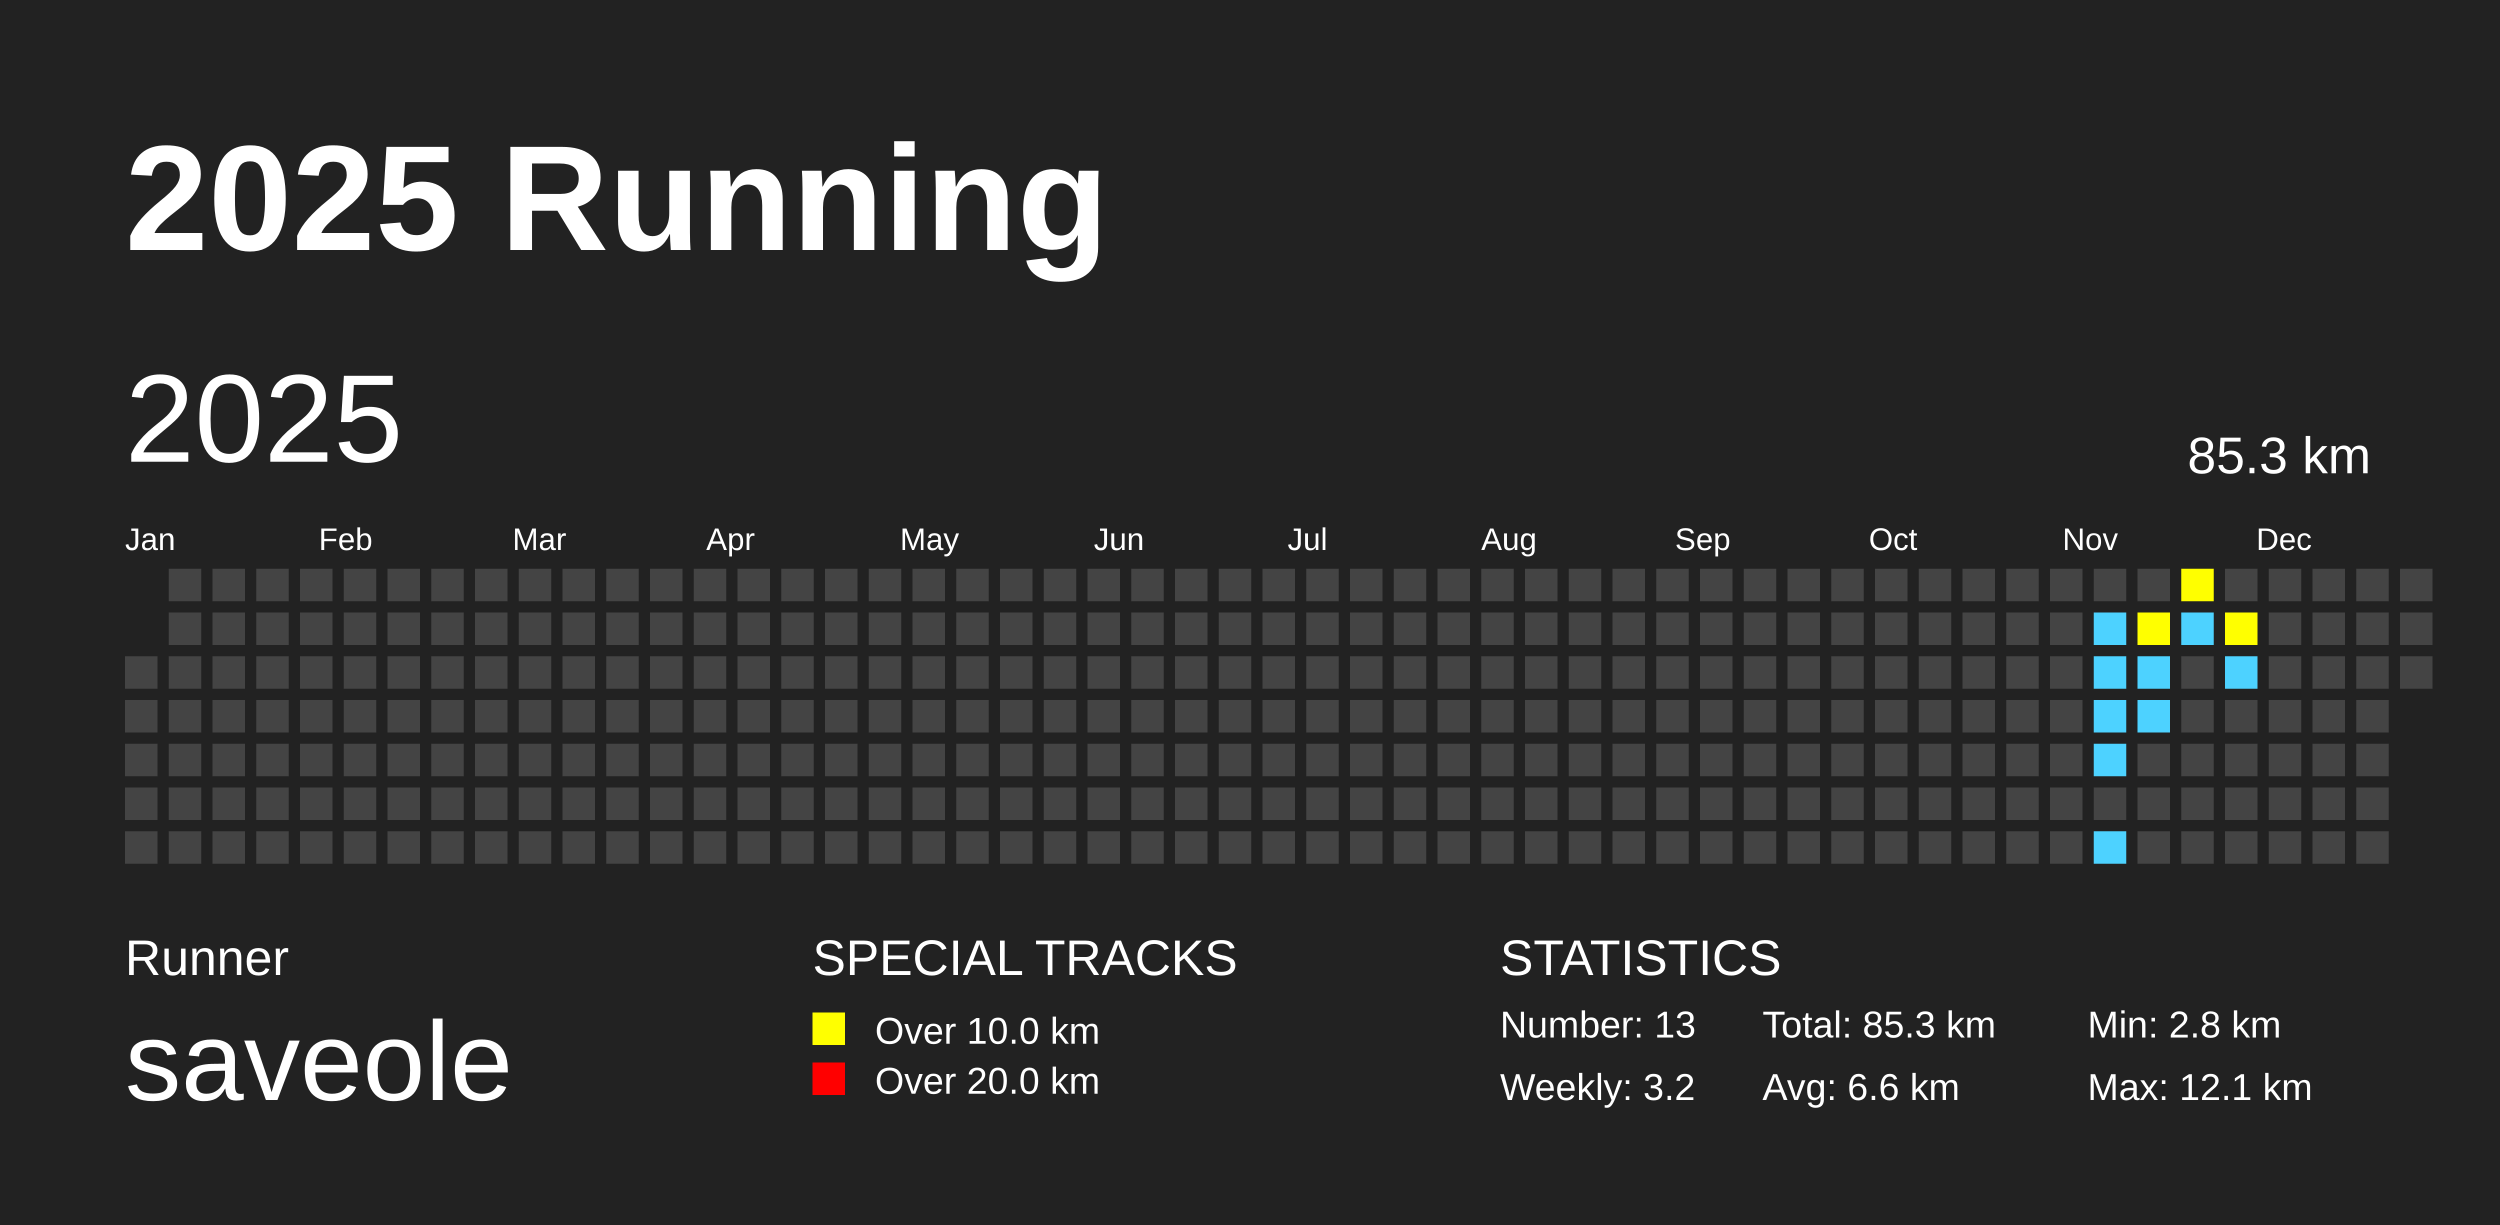
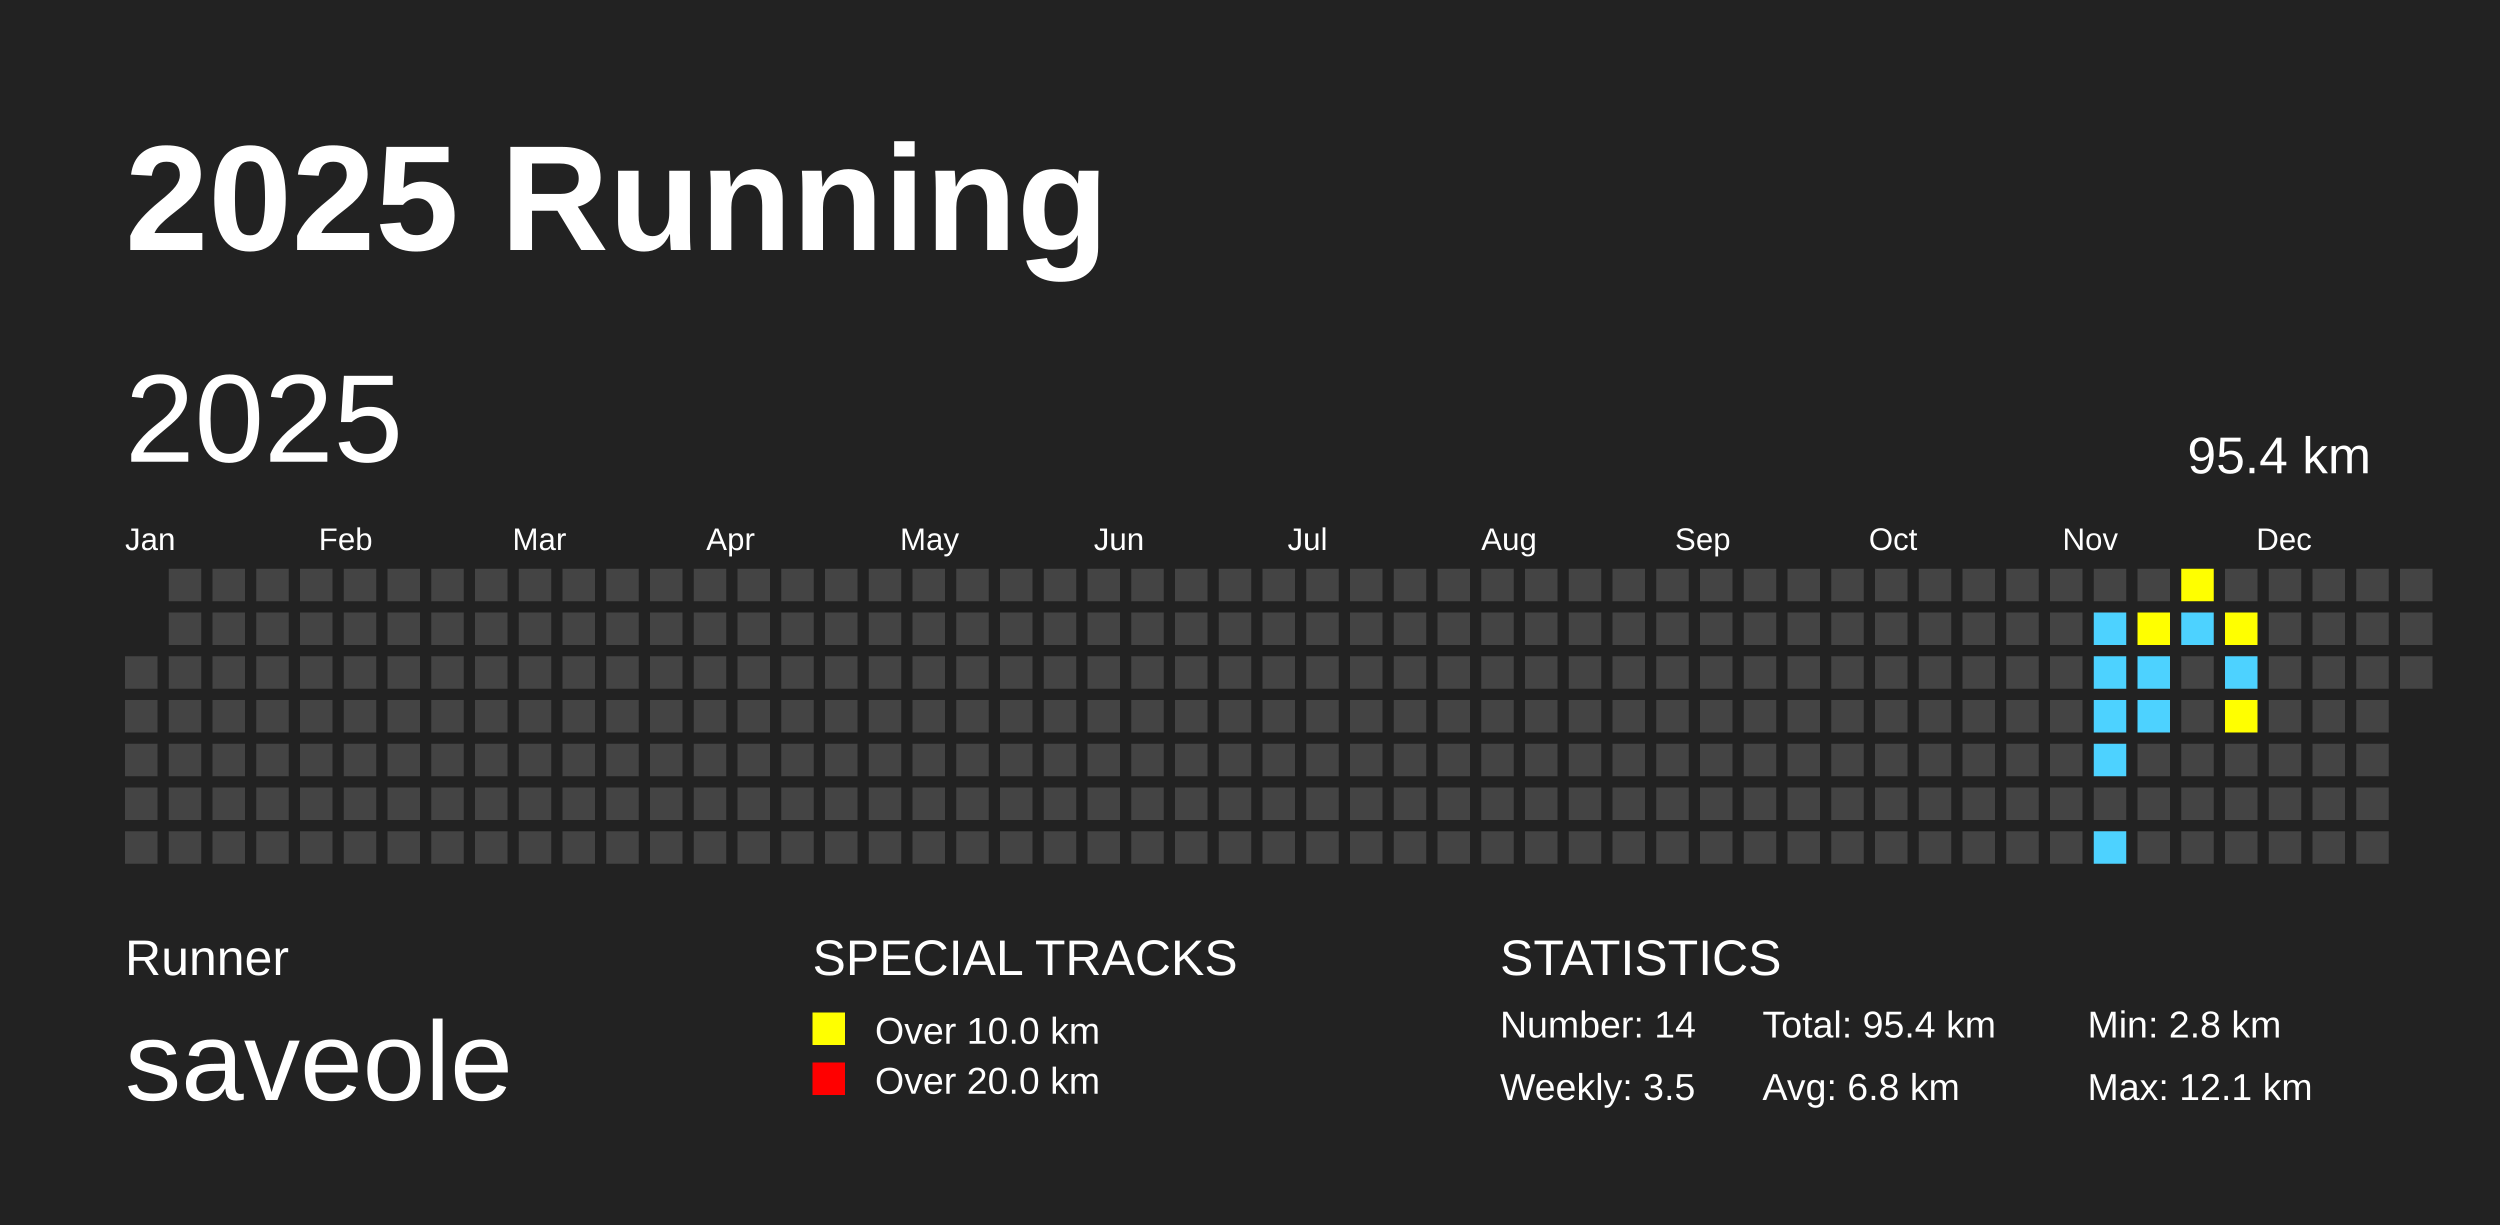
<svg xmlns="http://www.w3.org/2000/svg" baseProfile="full" height="98mm" version="1.1" viewBox="0,0,200,98" width="200mm">
  <defs />
  <rect fill="#222222" height="98" width="200" x="0" y="0" />
  <text fill="#FFFFFF" style="font-size:12px; font-family:Arial; font-weight:bold;" x="10" y="20">2025 Running</text>
  <text fill="#FFFFFF" style="font-size:4px; font-family:Arial" x="10" y="78">Runner</text>
  <text fill="#FFFFFF" style="font-size:9px; font-family:Arial" x="10" y="88">saveole</text>
  <text fill="#FFFFFF" style="font-size:4px; font-family:Arial" x="65" y="78">SPECIAL TRACKS</text>
  <rect fill="yellow" height="2.6" width="2.6" x="65" y="81" />
  <text fill="#FFFFFF" style="font-size:3px; font-family:Arial" x="70" y="83.5">Over 10.0 km</text>
  <rect fill="red" height="2.6" width="2.6" x="65" y="85" />
  <text fill="#FFFFFF" style="font-size:3px; font-family:Arial" x="70" y="87.5">Over 20.0 km</text>
  <text fill="#FFFFFF" style="font-size:4px; font-family:Arial" x="120" y="78">STATISTICS</text>
-   <text fill="#FFFFFF" style="font-size:3px; font-family:Arial" x="120" y="83">Number: 13</text>
-   <text fill="#FFFFFF" style="font-size:3px; font-family:Arial" x="120" y="88">Weekly: 3.2</text>
-   <text fill="#FFFFFF" style="font-size:3px; font-family:Arial" x="141" y="83">Total: 85.3 km</text>
-   <text fill="#FFFFFF" style="font-size:3px; font-family:Arial" x="141" y="88">Avg: 6.6 km</text>
+   <text fill="#FFFFFF" style="font-size:3px; font-family:Arial" x="120" y="83">Number: 14</text>
+   <text fill="#FFFFFF" style="font-size:3px; font-family:Arial" x="120" y="88">Weekly: 3.5</text>
+   <text fill="#FFFFFF" style="font-size:3px; font-family:Arial" x="141" y="83">Total: 95.4 km</text>
+   <text fill="#FFFFFF" style="font-size:3px; font-family:Arial" x="141" y="88">Avg: 6.8 km</text>
  <text fill="#FFFFFF" style="font-size:3px; font-family:Arial" x="167" y="83">Min: 2.8 km</text>
  <text fill="#FFFFFF" style="font-size:3px; font-family:Arial" x="167" y="88">Max: 12.1 km</text>
  <text dominant-baseline="hanging" fill="#FFFFFF" style="font-size:10.0px; font-family:Arial;" x="10" y="30">2025</text>
-   <text dominant-baseline="hanging" fill="#FFFFFF" style="font-size:4.125px; font-family:Arial;" x="175" y="35">85.3 km</text>
+   <text dominant-baseline="hanging" fill="#FFFFFF" style="font-size:4.125px; font-family:Arial;" x="175" y="35">95.4 km</text>
  <text fill="#FFFFFF" style="font-size:2.5px; font-family:Arial" x="10.0" y="44">Jan</text>
  <text fill="#FFFFFF" style="font-size:2.5px; font-family:Arial" x="25.5" y="44">Feb</text>
  <text fill="#FFFFFF" style="font-size:2.5px; font-family:Arial" x="41.0" y="44">Mar</text>
  <text fill="#FFFFFF" style="font-size:2.5px; font-family:Arial" x="56.5" y="44">Apr</text>
  <text fill="#FFFFFF" style="font-size:2.5px; font-family:Arial" x="72.0" y="44">May</text>
  <text fill="#FFFFFF" style="font-size:2.5px; font-family:Arial" x="87.5" y="44">Jun</text>
  <text fill="#FFFFFF" style="font-size:2.5px; font-family:Arial" x="103.0" y="44">Jul</text>
  <text fill="#FFFFFF" style="font-size:2.5px; font-family:Arial" x="118.5" y="44">Aug</text>
  <text fill="#FFFFFF" style="font-size:2.5px; font-family:Arial" x="134.0" y="44">Sep</text>
  <text fill="#FFFFFF" style="font-size:2.5px; font-family:Arial" x="149.5" y="44">Oct</text>
  <text fill="#FFFFFF" style="font-size:2.5px; font-family:Arial" x="165.0" y="44">Nov</text>
  <text fill="#FFFFFF" style="font-size:2.5px; font-family:Arial" x="180.5" y="44">Dec</text>
  <rect fill="#444444" height="2.6" width="2.6" x="10.0" y="52.5" />
  <rect fill="#444444" height="2.6" width="2.6" x="10.0" y="56.0" />
  <rect fill="#444444" height="2.6" width="2.6" x="10.0" y="59.5" />
  <rect fill="#444444" height="2.6" width="2.6" x="10.0" y="63.0" />
  <rect fill="#444444" height="2.6" width="2.6" x="10.0" y="66.5" />
  <rect fill="#444444" height="2.6" width="2.6" x="13.5" y="45.5" />
  <rect fill="#444444" height="2.6" width="2.6" x="13.5" y="49.0" />
  <rect fill="#444444" height="2.6" width="2.6" x="13.5" y="52.5" />
  <rect fill="#444444" height="2.6" width="2.6" x="13.5" y="56.0" />
  <rect fill="#444444" height="2.6" width="2.6" x="13.5" y="59.5" />
  <rect fill="#444444" height="2.6" width="2.6" x="13.5" y="63.0" />
  <rect fill="#444444" height="2.6" width="2.6" x="13.5" y="66.5" />
  <rect fill="#444444" height="2.6" width="2.6" x="17.0" y="45.5" />
  <rect fill="#444444" height="2.6" width="2.6" x="17.0" y="49.0" />
  <rect fill="#444444" height="2.6" width="2.6" x="17.0" y="52.5" />
  <rect fill="#444444" height="2.6" width="2.6" x="17.0" y="56.0" />
  <rect fill="#444444" height="2.6" width="2.6" x="17.0" y="59.5" />
  <rect fill="#444444" height="2.6" width="2.6" x="17.0" y="63.0" />
  <rect fill="#444444" height="2.6" width="2.6" x="17.0" y="66.5" />
  <rect fill="#444444" height="2.6" width="2.6" x="20.5" y="45.5" />
  <rect fill="#444444" height="2.6" width="2.6" x="20.5" y="49.0" />
  <rect fill="#444444" height="2.6" width="2.6" x="20.5" y="52.5" />
  <rect fill="#444444" height="2.6" width="2.6" x="20.5" y="56.0" />
  <rect fill="#444444" height="2.6" width="2.6" x="20.5" y="59.5" />
  <rect fill="#444444" height="2.6" width="2.6" x="20.5" y="63.0" />
  <rect fill="#444444" height="2.6" width="2.6" x="20.5" y="66.5" />
  <rect fill="#444444" height="2.6" width="2.6" x="24.0" y="45.5" />
  <rect fill="#444444" height="2.6" width="2.6" x="24.0" y="49.0" />
  <rect fill="#444444" height="2.6" width="2.6" x="24.0" y="52.5" />
  <rect fill="#444444" height="2.6" width="2.6" x="24.0" y="56.0" />
  <rect fill="#444444" height="2.6" width="2.6" x="24.0" y="59.5" />
  <rect fill="#444444" height="2.6" width="2.6" x="24.0" y="63.0" />
  <rect fill="#444444" height="2.6" width="2.6" x="24.0" y="66.5" />
  <rect fill="#444444" height="2.6" width="2.6" x="27.5" y="45.5" />
  <rect fill="#444444" height="2.6" width="2.6" x="27.5" y="49.0" />
  <rect fill="#444444" height="2.6" width="2.6" x="27.5" y="52.5" />
  <rect fill="#444444" height="2.6" width="2.6" x="27.5" y="56.0" />
  <rect fill="#444444" height="2.6" width="2.6" x="27.5" y="59.5" />
  <rect fill="#444444" height="2.6" width="2.6" x="27.5" y="63.0" />
  <rect fill="#444444" height="2.6" width="2.6" x="27.5" y="66.5" />
  <rect fill="#444444" height="2.6" width="2.6" x="31.0" y="45.5" />
  <rect fill="#444444" height="2.6" width="2.6" x="31.0" y="49.0" />
  <rect fill="#444444" height="2.6" width="2.6" x="31.0" y="52.5" />
  <rect fill="#444444" height="2.6" width="2.6" x="31.0" y="56.0" />
  <rect fill="#444444" height="2.6" width="2.6" x="31.0" y="59.5" />
  <rect fill="#444444" height="2.6" width="2.6" x="31.0" y="63.0" />
  <rect fill="#444444" height="2.6" width="2.6" x="31.0" y="66.5" />
  <rect fill="#444444" height="2.6" width="2.6" x="34.5" y="45.5" />
  <rect fill="#444444" height="2.6" width="2.6" x="34.5" y="49.0" />
  <rect fill="#444444" height="2.6" width="2.6" x="34.5" y="52.5" />
  <rect fill="#444444" height="2.6" width="2.6" x="34.5" y="56.0" />
  <rect fill="#444444" height="2.6" width="2.6" x="34.5" y="59.5" />
  <rect fill="#444444" height="2.6" width="2.6" x="34.5" y="63.0" />
  <rect fill="#444444" height="2.6" width="2.6" x="34.5" y="66.5" />
  <rect fill="#444444" height="2.6" width="2.6" x="38.0" y="45.5" />
  <rect fill="#444444" height="2.6" width="2.6" x="38.0" y="49.0" />
  <rect fill="#444444" height="2.6" width="2.6" x="38.0" y="52.5" />
  <rect fill="#444444" height="2.6" width="2.6" x="38.0" y="56.0" />
  <rect fill="#444444" height="2.6" width="2.6" x="38.0" y="59.5" />
  <rect fill="#444444" height="2.6" width="2.6" x="38.0" y="63.0" />
  <rect fill="#444444" height="2.6" width="2.6" x="38.0" y="66.5" />
  <rect fill="#444444" height="2.6" width="2.6" x="41.5" y="45.5" />
  <rect fill="#444444" height="2.6" width="2.6" x="41.5" y="49.0" />
  <rect fill="#444444" height="2.6" width="2.6" x="41.5" y="52.5" />
  <rect fill="#444444" height="2.6" width="2.6" x="41.5" y="56.0" />
  <rect fill="#444444" height="2.6" width="2.6" x="41.5" y="59.5" />
  <rect fill="#444444" height="2.6" width="2.6" x="41.5" y="63.0" />
  <rect fill="#444444" height="2.6" width="2.6" x="41.5" y="66.5" />
  <rect fill="#444444" height="2.6" width="2.6" x="45.0" y="45.5" />
  <rect fill="#444444" height="2.6" width="2.6" x="45.0" y="49.0" />
  <rect fill="#444444" height="2.6" width="2.6" x="45.0" y="52.5" />
  <rect fill="#444444" height="2.6" width="2.6" x="45.0" y="56.0" />
  <rect fill="#444444" height="2.6" width="2.6" x="45.0" y="59.5" />
  <rect fill="#444444" height="2.6" width="2.6" x="45.0" y="63.0" />
  <rect fill="#444444" height="2.6" width="2.6" x="45.0" y="66.5" />
  <rect fill="#444444" height="2.6" width="2.6" x="48.5" y="45.5" />
  <rect fill="#444444" height="2.6" width="2.6" x="48.5" y="49.0" />
  <rect fill="#444444" height="2.6" width="2.6" x="48.5" y="52.5" />
  <rect fill="#444444" height="2.6" width="2.6" x="48.5" y="56.0" />
  <rect fill="#444444" height="2.6" width="2.6" x="48.5" y="59.5" />
  <rect fill="#444444" height="2.6" width="2.6" x="48.5" y="63.0" />
  <rect fill="#444444" height="2.6" width="2.6" x="48.5" y="66.5" />
  <rect fill="#444444" height="2.6" width="2.6" x="52.0" y="45.5" />
  <rect fill="#444444" height="2.6" width="2.6" x="52.0" y="49.0" />
  <rect fill="#444444" height="2.6" width="2.6" x="52.0" y="52.5" />
  <rect fill="#444444" height="2.6" width="2.6" x="52.0" y="56.0" />
  <rect fill="#444444" height="2.6" width="2.6" x="52.0" y="59.5" />
  <rect fill="#444444" height="2.6" width="2.6" x="52.0" y="63.0" />
  <rect fill="#444444" height="2.6" width="2.6" x="52.0" y="66.5" />
  <rect fill="#444444" height="2.6" width="2.6" x="55.5" y="45.5" />
  <rect fill="#444444" height="2.6" width="2.6" x="55.5" y="49.0" />
  <rect fill="#444444" height="2.6" width="2.6" x="55.5" y="52.5" />
  <rect fill="#444444" height="2.6" width="2.6" x="55.5" y="56.0" />
  <rect fill="#444444" height="2.6" width="2.6" x="55.5" y="59.5" />
  <rect fill="#444444" height="2.6" width="2.6" x="55.5" y="63.0" />
  <rect fill="#444444" height="2.6" width="2.6" x="55.5" y="66.5" />
  <rect fill="#444444" height="2.6" width="2.6" x="59.0" y="45.5" />
  <rect fill="#444444" height="2.6" width="2.6" x="59.0" y="49.0" />
  <rect fill="#444444" height="2.6" width="2.6" x="59.0" y="52.5" />
  <rect fill="#444444" height="2.6" width="2.6" x="59.0" y="56.0" />
  <rect fill="#444444" height="2.6" width="2.6" x="59.0" y="59.5" />
  <rect fill="#444444" height="2.6" width="2.6" x="59.0" y="63.0" />
  <rect fill="#444444" height="2.6" width="2.6" x="59.0" y="66.5" />
  <rect fill="#444444" height="2.6" width="2.6" x="62.5" y="45.5" />
  <rect fill="#444444" height="2.6" width="2.6" x="62.5" y="49.0" />
  <rect fill="#444444" height="2.6" width="2.6" x="62.5" y="52.5" />
  <rect fill="#444444" height="2.6" width="2.6" x="62.5" y="56.0" />
  <rect fill="#444444" height="2.6" width="2.6" x="62.5" y="59.5" />
  <rect fill="#444444" height="2.6" width="2.6" x="62.5" y="63.0" />
  <rect fill="#444444" height="2.6" width="2.6" x="62.5" y="66.5" />
  <rect fill="#444444" height="2.6" width="2.6" x="66.0" y="45.5" />
  <rect fill="#444444" height="2.6" width="2.6" x="66.0" y="49.0" />
  <rect fill="#444444" height="2.6" width="2.6" x="66.0" y="52.5" />
  <rect fill="#444444" height="2.6" width="2.6" x="66.0" y="56.0" />
  <rect fill="#444444" height="2.6" width="2.6" x="66.0" y="59.5" />
  <rect fill="#444444" height="2.6" width="2.6" x="66.0" y="63.0" />
  <rect fill="#444444" height="2.6" width="2.6" x="66.0" y="66.5" />
  <rect fill="#444444" height="2.6" width="2.6" x="69.5" y="45.5" />
  <rect fill="#444444" height="2.6" width="2.6" x="69.5" y="49.0" />
  <rect fill="#444444" height="2.6" width="2.6" x="69.5" y="52.5" />
  <rect fill="#444444" height="2.6" width="2.6" x="69.5" y="56.0" />
  <rect fill="#444444" height="2.6" width="2.6" x="69.5" y="59.5" />
  <rect fill="#444444" height="2.6" width="2.6" x="69.5" y="63.0" />
  <rect fill="#444444" height="2.6" width="2.6" x="69.5" y="66.5" />
  <rect fill="#444444" height="2.6" width="2.6" x="73.0" y="45.5" />
  <rect fill="#444444" height="2.6" width="2.6" x="73.0" y="49.0" />
  <rect fill="#444444" height="2.6" width="2.6" x="73.0" y="52.5" />
  <rect fill="#444444" height="2.6" width="2.6" x="73.0" y="56.0" />
  <rect fill="#444444" height="2.6" width="2.6" x="73.0" y="59.5" />
  <rect fill="#444444" height="2.6" width="2.6" x="73.0" y="63.0" />
  <rect fill="#444444" height="2.6" width="2.6" x="73.0" y="66.5" />
  <rect fill="#444444" height="2.6" width="2.6" x="76.5" y="45.5" />
  <rect fill="#444444" height="2.6" width="2.6" x="76.5" y="49.0" />
  <rect fill="#444444" height="2.6" width="2.6" x="76.5" y="52.5" />
  <rect fill="#444444" height="2.6" width="2.6" x="76.5" y="56.0" />
  <rect fill="#444444" height="2.6" width="2.6" x="76.5" y="59.5" />
  <rect fill="#444444" height="2.6" width="2.6" x="76.5" y="63.0" />
  <rect fill="#444444" height="2.6" width="2.6" x="76.5" y="66.5" />
  <rect fill="#444444" height="2.6" width="2.6" x="80.0" y="45.5" />
  <rect fill="#444444" height="2.6" width="2.6" x="80.0" y="49.0" />
  <rect fill="#444444" height="2.6" width="2.6" x="80.0" y="52.5" />
  <rect fill="#444444" height="2.6" width="2.6" x="80.0" y="56.0" />
  <rect fill="#444444" height="2.6" width="2.6" x="80.0" y="59.5" />
  <rect fill="#444444" height="2.6" width="2.6" x="80.0" y="63.0" />
  <rect fill="#444444" height="2.6" width="2.6" x="80.0" y="66.5" />
  <rect fill="#444444" height="2.6" width="2.6" x="83.5" y="45.5" />
  <rect fill="#444444" height="2.6" width="2.6" x="83.5" y="49.0" />
  <rect fill="#444444" height="2.6" width="2.6" x="83.5" y="52.5" />
  <rect fill="#444444" height="2.6" width="2.6" x="83.5" y="56.0" />
  <rect fill="#444444" height="2.6" width="2.6" x="83.5" y="59.5" />
  <rect fill="#444444" height="2.6" width="2.6" x="83.5" y="63.0" />
  <rect fill="#444444" height="2.6" width="2.6" x="83.5" y="66.5" />
  <rect fill="#444444" height="2.6" width="2.6" x="87.0" y="45.5" />
  <rect fill="#444444" height="2.6" width="2.6" x="87.0" y="49.0" />
  <rect fill="#444444" height="2.6" width="2.6" x="87.0" y="52.5" />
  <rect fill="#444444" height="2.6" width="2.6" x="87.0" y="56.0" />
  <rect fill="#444444" height="2.6" width="2.6" x="87.0" y="59.5" />
  <rect fill="#444444" height="2.6" width="2.6" x="87.0" y="63.0" />
  <rect fill="#444444" height="2.6" width="2.6" x="87.0" y="66.5" />
  <rect fill="#444444" height="2.6" width="2.6" x="90.5" y="45.5" />
  <rect fill="#444444" height="2.6" width="2.6" x="90.5" y="49.0" />
  <rect fill="#444444" height="2.6" width="2.6" x="90.5" y="52.5" />
  <rect fill="#444444" height="2.6" width="2.6" x="90.5" y="56.0" />
  <rect fill="#444444" height="2.6" width="2.6" x="90.5" y="59.5" />
  <rect fill="#444444" height="2.6" width="2.6" x="90.5" y="63.0" />
  <rect fill="#444444" height="2.6" width="2.6" x="90.5" y="66.5" />
  <rect fill="#444444" height="2.6" width="2.6" x="94.0" y="45.5" />
  <rect fill="#444444" height="2.6" width="2.6" x="94.0" y="49.0" />
  <rect fill="#444444" height="2.6" width="2.6" x="94.0" y="52.5" />
  <rect fill="#444444" height="2.6" width="2.6" x="94.0" y="56.0" />
  <rect fill="#444444" height="2.6" width="2.6" x="94.0" y="59.5" />
  <rect fill="#444444" height="2.6" width="2.6" x="94.0" y="63.0" />
  <rect fill="#444444" height="2.6" width="2.6" x="94.0" y="66.5" />
  <rect fill="#444444" height="2.6" width="2.6" x="97.5" y="45.5" />
  <rect fill="#444444" height="2.6" width="2.6" x="97.5" y="49.0" />
  <rect fill="#444444" height="2.6" width="2.6" x="97.5" y="52.5" />
  <rect fill="#444444" height="2.6" width="2.6" x="97.5" y="56.0" />
  <rect fill="#444444" height="2.6" width="2.6" x="97.5" y="59.5" />
  <rect fill="#444444" height="2.6" width="2.6" x="97.5" y="63.0" />
  <rect fill="#444444" height="2.6" width="2.6" x="97.5" y="66.5" />
  <rect fill="#444444" height="2.6" width="2.6" x="101.0" y="45.5" />
  <rect fill="#444444" height="2.6" width="2.6" x="101.0" y="49.0" />
  <rect fill="#444444" height="2.6" width="2.6" x="101.0" y="52.5" />
  <rect fill="#444444" height="2.6" width="2.6" x="101.0" y="56.0" />
  <rect fill="#444444" height="2.6" width="2.6" x="101.0" y="59.5" />
  <rect fill="#444444" height="2.6" width="2.6" x="101.0" y="63.0" />
  <rect fill="#444444" height="2.6" width="2.6" x="101.0" y="66.5" />
  <rect fill="#444444" height="2.6" width="2.6" x="104.5" y="45.5" />
  <rect fill="#444444" height="2.6" width="2.6" x="104.5" y="49.0" />
  <rect fill="#444444" height="2.6" width="2.6" x="104.5" y="52.5" />
  <rect fill="#444444" height="2.6" width="2.6" x="104.5" y="56.0" />
  <rect fill="#444444" height="2.6" width="2.6" x="104.5" y="59.5" />
  <rect fill="#444444" height="2.6" width="2.6" x="104.5" y="63.0" />
  <rect fill="#444444" height="2.6" width="2.6" x="104.5" y="66.5" />
  <rect fill="#444444" height="2.6" width="2.6" x="108.0" y="45.5" />
  <rect fill="#444444" height="2.6" width="2.6" x="108.0" y="49.0" />
  <rect fill="#444444" height="2.6" width="2.6" x="108.0" y="52.5" />
  <rect fill="#444444" height="2.6" width="2.6" x="108.0" y="56.0" />
  <rect fill="#444444" height="2.6" width="2.6" x="108.0" y="59.5" />
  <rect fill="#444444" height="2.6" width="2.6" x="108.0" y="63.0" />
  <rect fill="#444444" height="2.6" width="2.6" x="108.0" y="66.5" />
  <rect fill="#444444" height="2.6" width="2.6" x="111.5" y="45.5" />
  <rect fill="#444444" height="2.6" width="2.6" x="111.5" y="49.0" />
  <rect fill="#444444" height="2.6" width="2.6" x="111.5" y="52.5" />
  <rect fill="#444444" height="2.6" width="2.6" x="111.5" y="56.0" />
  <rect fill="#444444" height="2.6" width="2.6" x="111.5" y="59.5" />
  <rect fill="#444444" height="2.6" width="2.6" x="111.5" y="63.0" />
  <rect fill="#444444" height="2.6" width="2.6" x="111.5" y="66.5" />
  <rect fill="#444444" height="2.6" width="2.6" x="115.0" y="45.5" />
  <rect fill="#444444" height="2.6" width="2.6" x="115.0" y="49.0" />
  <rect fill="#444444" height="2.6" width="2.6" x="115.0" y="52.5" />
  <rect fill="#444444" height="2.6" width="2.6" x="115.0" y="56.0" />
  <rect fill="#444444" height="2.6" width="2.6" x="115.0" y="59.5" />
  <rect fill="#444444" height="2.6" width="2.6" x="115.0" y="63.0" />
  <rect fill="#444444" height="2.6" width="2.6" x="115.0" y="66.5" />
  <rect fill="#444444" height="2.6" width="2.6" x="118.5" y="45.5" />
  <rect fill="#444444" height="2.6" width="2.6" x="118.5" y="49.0" />
  <rect fill="#444444" height="2.6" width="2.6" x="118.5" y="52.5" />
  <rect fill="#444444" height="2.6" width="2.6" x="118.5" y="56.0" />
  <rect fill="#444444" height="2.6" width="2.6" x="118.5" y="59.5" />
  <rect fill="#444444" height="2.6" width="2.6" x="118.5" y="63.0" />
  <rect fill="#444444" height="2.6" width="2.6" x="118.5" y="66.5" />
  <rect fill="#444444" height="2.6" width="2.6" x="122.0" y="45.5" />
  <rect fill="#444444" height="2.6" width="2.6" x="122.0" y="49.0" />
  <rect fill="#444444" height="2.6" width="2.6" x="122.0" y="52.5" />
  <rect fill="#444444" height="2.6" width="2.6" x="122.0" y="56.0" />
  <rect fill="#444444" height="2.6" width="2.6" x="122.0" y="59.5" />
  <rect fill="#444444" height="2.6" width="2.6" x="122.0" y="63.0" />
  <rect fill="#444444" height="2.6" width="2.6" x="122.0" y="66.5" />
  <rect fill="#444444" height="2.6" width="2.6" x="125.5" y="45.5" />
  <rect fill="#444444" height="2.6" width="2.6" x="125.5" y="49.0" />
  <rect fill="#444444" height="2.6" width="2.6" x="125.5" y="52.5" />
  <rect fill="#444444" height="2.6" width="2.6" x="125.5" y="56.0" />
  <rect fill="#444444" height="2.6" width="2.6" x="125.5" y="59.5" />
  <rect fill="#444444" height="2.6" width="2.6" x="125.5" y="63.0" />
  <rect fill="#444444" height="2.6" width="2.6" x="125.5" y="66.5" />
  <rect fill="#444444" height="2.6" width="2.6" x="129.0" y="45.5" />
  <rect fill="#444444" height="2.6" width="2.6" x="129.0" y="49.0" />
  <rect fill="#444444" height="2.6" width="2.6" x="129.0" y="52.5" />
  <rect fill="#444444" height="2.6" width="2.6" x="129.0" y="56.0" />
  <rect fill="#444444" height="2.6" width="2.6" x="129.0" y="59.5" />
  <rect fill="#444444" height="2.6" width="2.6" x="129.0" y="63.0" />
  <rect fill="#444444" height="2.6" width="2.6" x="129.0" y="66.5" />
  <rect fill="#444444" height="2.6" width="2.6" x="132.5" y="45.5" />
  <rect fill="#444444" height="2.6" width="2.6" x="132.5" y="49.0" />
  <rect fill="#444444" height="2.6" width="2.6" x="132.5" y="52.5" />
  <rect fill="#444444" height="2.6" width="2.6" x="132.5" y="56.0" />
  <rect fill="#444444" height="2.6" width="2.6" x="132.5" y="59.5" />
  <rect fill="#444444" height="2.6" width="2.6" x="132.5" y="63.0" />
  <rect fill="#444444" height="2.6" width="2.6" x="132.5" y="66.5" />
  <rect fill="#444444" height="2.6" width="2.6" x="136.0" y="45.5" />
  <rect fill="#444444" height="2.6" width="2.6" x="136.0" y="49.0" />
  <rect fill="#444444" height="2.6" width="2.6" x="136.0" y="52.5" />
  <rect fill="#444444" height="2.6" width="2.6" x="136.0" y="56.0" />
  <rect fill="#444444" height="2.6" width="2.6" x="136.0" y="59.5" />
  <rect fill="#444444" height="2.6" width="2.6" x="136.0" y="63.0" />
  <rect fill="#444444" height="2.6" width="2.6" x="136.0" y="66.5" />
  <rect fill="#444444" height="2.6" width="2.6" x="139.5" y="45.5" />
  <rect fill="#444444" height="2.6" width="2.6" x="139.5" y="49.0" />
  <rect fill="#444444" height="2.6" width="2.6" x="139.5" y="52.5" />
  <rect fill="#444444" height="2.6" width="2.6" x="139.5" y="56.0" />
  <rect fill="#444444" height="2.6" width="2.6" x="139.5" y="59.5" />
  <rect fill="#444444" height="2.6" width="2.6" x="139.5" y="63.0" />
  <rect fill="#444444" height="2.6" width="2.6" x="139.5" y="66.5" />
  <rect fill="#444444" height="2.6" width="2.6" x="143.0" y="45.5" />
  <rect fill="#444444" height="2.6" width="2.6" x="143.0" y="49.0" />
  <rect fill="#444444" height="2.6" width="2.6" x="143.0" y="52.5" />
  <rect fill="#444444" height="2.6" width="2.6" x="143.0" y="56.0" />
  <rect fill="#444444" height="2.6" width="2.6" x="143.0" y="59.5" />
  <rect fill="#444444" height="2.6" width="2.6" x="143.0" y="63.0" />
  <rect fill="#444444" height="2.6" width="2.6" x="143.0" y="66.5" />
  <rect fill="#444444" height="2.6" width="2.6" x="146.5" y="45.5" />
  <rect fill="#444444" height="2.6" width="2.6" x="146.5" y="49.0" />
  <rect fill="#444444" height="2.6" width="2.6" x="146.5" y="52.5" />
  <rect fill="#444444" height="2.6" width="2.6" x="146.5" y="56.0" />
  <rect fill="#444444" height="2.6" width="2.6" x="146.5" y="59.5" />
  <rect fill="#444444" height="2.6" width="2.6" x="146.5" y="63.0" />
  <rect fill="#444444" height="2.6" width="2.6" x="146.5" y="66.5" />
  <rect fill="#444444" height="2.6" width="2.6" x="150.0" y="45.5" />
  <rect fill="#444444" height="2.6" width="2.6" x="150.0" y="49.0" />
  <rect fill="#444444" height="2.6" width="2.6" x="150.0" y="52.5" />
  <rect fill="#444444" height="2.6" width="2.6" x="150.0" y="56.0" />
  <rect fill="#444444" height="2.6" width="2.6" x="150.0" y="59.5" />
  <rect fill="#444444" height="2.6" width="2.6" x="150.0" y="63.0" />
  <rect fill="#444444" height="2.6" width="2.6" x="150.0" y="66.5" />
  <rect fill="#444444" height="2.6" width="2.6" x="153.5" y="45.5" />
  <rect fill="#444444" height="2.6" width="2.6" x="153.5" y="49.0" />
  <rect fill="#444444" height="2.6" width="2.6" x="153.5" y="52.5" />
  <rect fill="#444444" height="2.6" width="2.6" x="153.5" y="56.0" />
  <rect fill="#444444" height="2.6" width="2.6" x="153.5" y="59.5" />
  <rect fill="#444444" height="2.6" width="2.6" x="153.5" y="63.0" />
  <rect fill="#444444" height="2.6" width="2.6" x="153.5" y="66.5" />
  <rect fill="#444444" height="2.6" width="2.6" x="157.0" y="45.5" />
  <rect fill="#444444" height="2.6" width="2.6" x="157.0" y="49.0" />
  <rect fill="#444444" height="2.6" width="2.6" x="157.0" y="52.5" />
  <rect fill="#444444" height="2.6" width="2.6" x="157.0" y="56.0" />
  <rect fill="#444444" height="2.6" width="2.6" x="157.0" y="59.5" />
  <rect fill="#444444" height="2.6" width="2.6" x="157.0" y="63.0" />
  <rect fill="#444444" height="2.6" width="2.6" x="157.0" y="66.5" />
  <rect fill="#444444" height="2.6" width="2.6" x="160.5" y="45.5" />
  <rect fill="#444444" height="2.6" width="2.6" x="160.5" y="49.0" />
  <rect fill="#444444" height="2.6" width="2.6" x="160.5" y="52.5" />
  <rect fill="#444444" height="2.6" width="2.6" x="160.5" y="56.0" />
  <rect fill="#444444" height="2.6" width="2.6" x="160.5" y="59.5" />
  <rect fill="#444444" height="2.6" width="2.6" x="160.5" y="63.0" />
  <rect fill="#444444" height="2.6" width="2.6" x="160.5" y="66.5" />
  <rect fill="#444444" height="2.6" width="2.6" x="164.0" y="45.5" />
  <rect fill="#444444" height="2.6" width="2.6" x="164.0" y="49.0" />
  <rect fill="#444444" height="2.6" width="2.6" x="164.0" y="52.5" />
  <rect fill="#444444" height="2.6" width="2.6" x="164.0" y="56.0" />
  <rect fill="#444444" height="2.6" width="2.6" x="164.0" y="59.5" />
  <rect fill="#444444" height="2.6" width="2.6" x="164.0" y="63.0" />
  <rect fill="#444444" height="2.6" width="2.6" x="164.0" y="66.5" />
  <rect fill="#444444" height="2.6" width="2.6" x="167.5" y="45.5" />
  <rect fill="#4DD2FF" height="2.6" width="2.6" x="167.5" y="49.0" />
  <rect fill="#4DD2FF" height="2.6" width="2.6" x="167.5" y="52.5" />
  <rect fill="#4DD2FF" height="2.6" width="2.6" x="167.5" y="56.0" />
  <rect fill="#4DD2FF" height="2.6" width="2.6" x="167.5" y="59.5" />
  <rect fill="#444444" height="2.6" width="2.6" x="167.5" y="63.0" />
  <rect fill="#4DD2FF" height="2.6" width="2.6" x="167.5" y="66.5" />
  <rect fill="#444444" height="2.6" width="2.6" x="171.0" y="45.5" />
  <rect fill="yellow" height="2.6" width="2.6" x="171.0" y="49.0" />
  <rect fill="#4DD2FF" height="2.6" width="2.6" x="171.0" y="52.5" />
  <rect fill="#4DD2FF" height="2.6" width="2.6" x="171.0" y="56.0" />
  <rect fill="#444444" height="2.6" width="2.6" x="171.0" y="59.5" />
  <rect fill="#444444" height="2.6" width="2.6" x="171.0" y="63.0" />
  <rect fill="#444444" height="2.6" width="2.6" x="171.0" y="66.5" />
  <rect fill="yellow" height="2.6" width="2.6" x="174.5" y="45.5" />
  <rect fill="#4DD2FF" height="2.6" width="2.6" x="174.5" y="49.0" />
  <rect fill="#444444" height="2.6" width="2.6" x="174.5" y="52.5" />
  <rect fill="#444444" height="2.6" width="2.6" x="174.5" y="56.0" />
  <rect fill="#444444" height="2.6" width="2.6" x="174.5" y="59.5" />
  <rect fill="#444444" height="2.6" width="2.6" x="174.5" y="63.0" />
  <rect fill="#444444" height="2.6" width="2.6" x="174.5" y="66.5" />
  <rect fill="#444444" height="2.6" width="2.6" x="178.0" y="45.5" />
  <rect fill="yellow" height="2.6" width="2.6" x="178.0" y="49.0" />
  <rect fill="#4DD2FF" height="2.6" width="2.6" x="178.0" y="52.5" />
-   <rect fill="#444444" height="2.6" width="2.6" x="178.0" y="56.0" />
+   <rect fill="yellow" height="2.6" width="2.6" x="178.0" y="56.0" />
  <rect fill="#444444" height="2.6" width="2.6" x="178.0" y="59.5" />
  <rect fill="#444444" height="2.6" width="2.6" x="178.0" y="63.0" />
  <rect fill="#444444" height="2.6" width="2.6" x="178.0" y="66.5" />
  <rect fill="#444444" height="2.6" width="2.6" x="181.5" y="45.5" />
  <rect fill="#444444" height="2.6" width="2.6" x="181.5" y="49.0" />
  <rect fill="#444444" height="2.6" width="2.6" x="181.5" y="52.5" />
  <rect fill="#444444" height="2.6" width="2.6" x="181.5" y="56.0" />
  <rect fill="#444444" height="2.6" width="2.6" x="181.5" y="59.5" />
  <rect fill="#444444" height="2.6" width="2.6" x="181.5" y="63.0" />
  <rect fill="#444444" height="2.6" width="2.6" x="181.5" y="66.5" />
  <rect fill="#444444" height="2.6" width="2.6" x="185.0" y="45.5" />
  <rect fill="#444444" height="2.6" width="2.6" x="185.0" y="49.0" />
  <rect fill="#444444" height="2.6" width="2.6" x="185.0" y="52.5" />
  <rect fill="#444444" height="2.6" width="2.6" x="185.0" y="56.0" />
  <rect fill="#444444" height="2.6" width="2.6" x="185.0" y="59.5" />
  <rect fill="#444444" height="2.6" width="2.6" x="185.0" y="63.0" />
  <rect fill="#444444" height="2.6" width="2.6" x="185.0" y="66.5" />
  <rect fill="#444444" height="2.6" width="2.6" x="188.5" y="45.5" />
  <rect fill="#444444" height="2.6" width="2.6" x="188.5" y="49.0" />
  <rect fill="#444444" height="2.6" width="2.6" x="188.5" y="52.5" />
  <rect fill="#444444" height="2.6" width="2.6" x="188.5" y="56.0" />
  <rect fill="#444444" height="2.6" width="2.6" x="188.5" y="59.5" />
  <rect fill="#444444" height="2.6" width="2.6" x="188.5" y="63.0" />
  <rect fill="#444444" height="2.6" width="2.6" x="188.5" y="66.5" />
  <rect fill="#444444" height="2.6" width="2.6" x="192.0" y="45.5" />
  <rect fill="#444444" height="2.6" width="2.6" x="192.0" y="49.0" />
  <rect fill="#444444" height="2.6" width="2.6" x="192.0" y="52.5" />
</svg>
